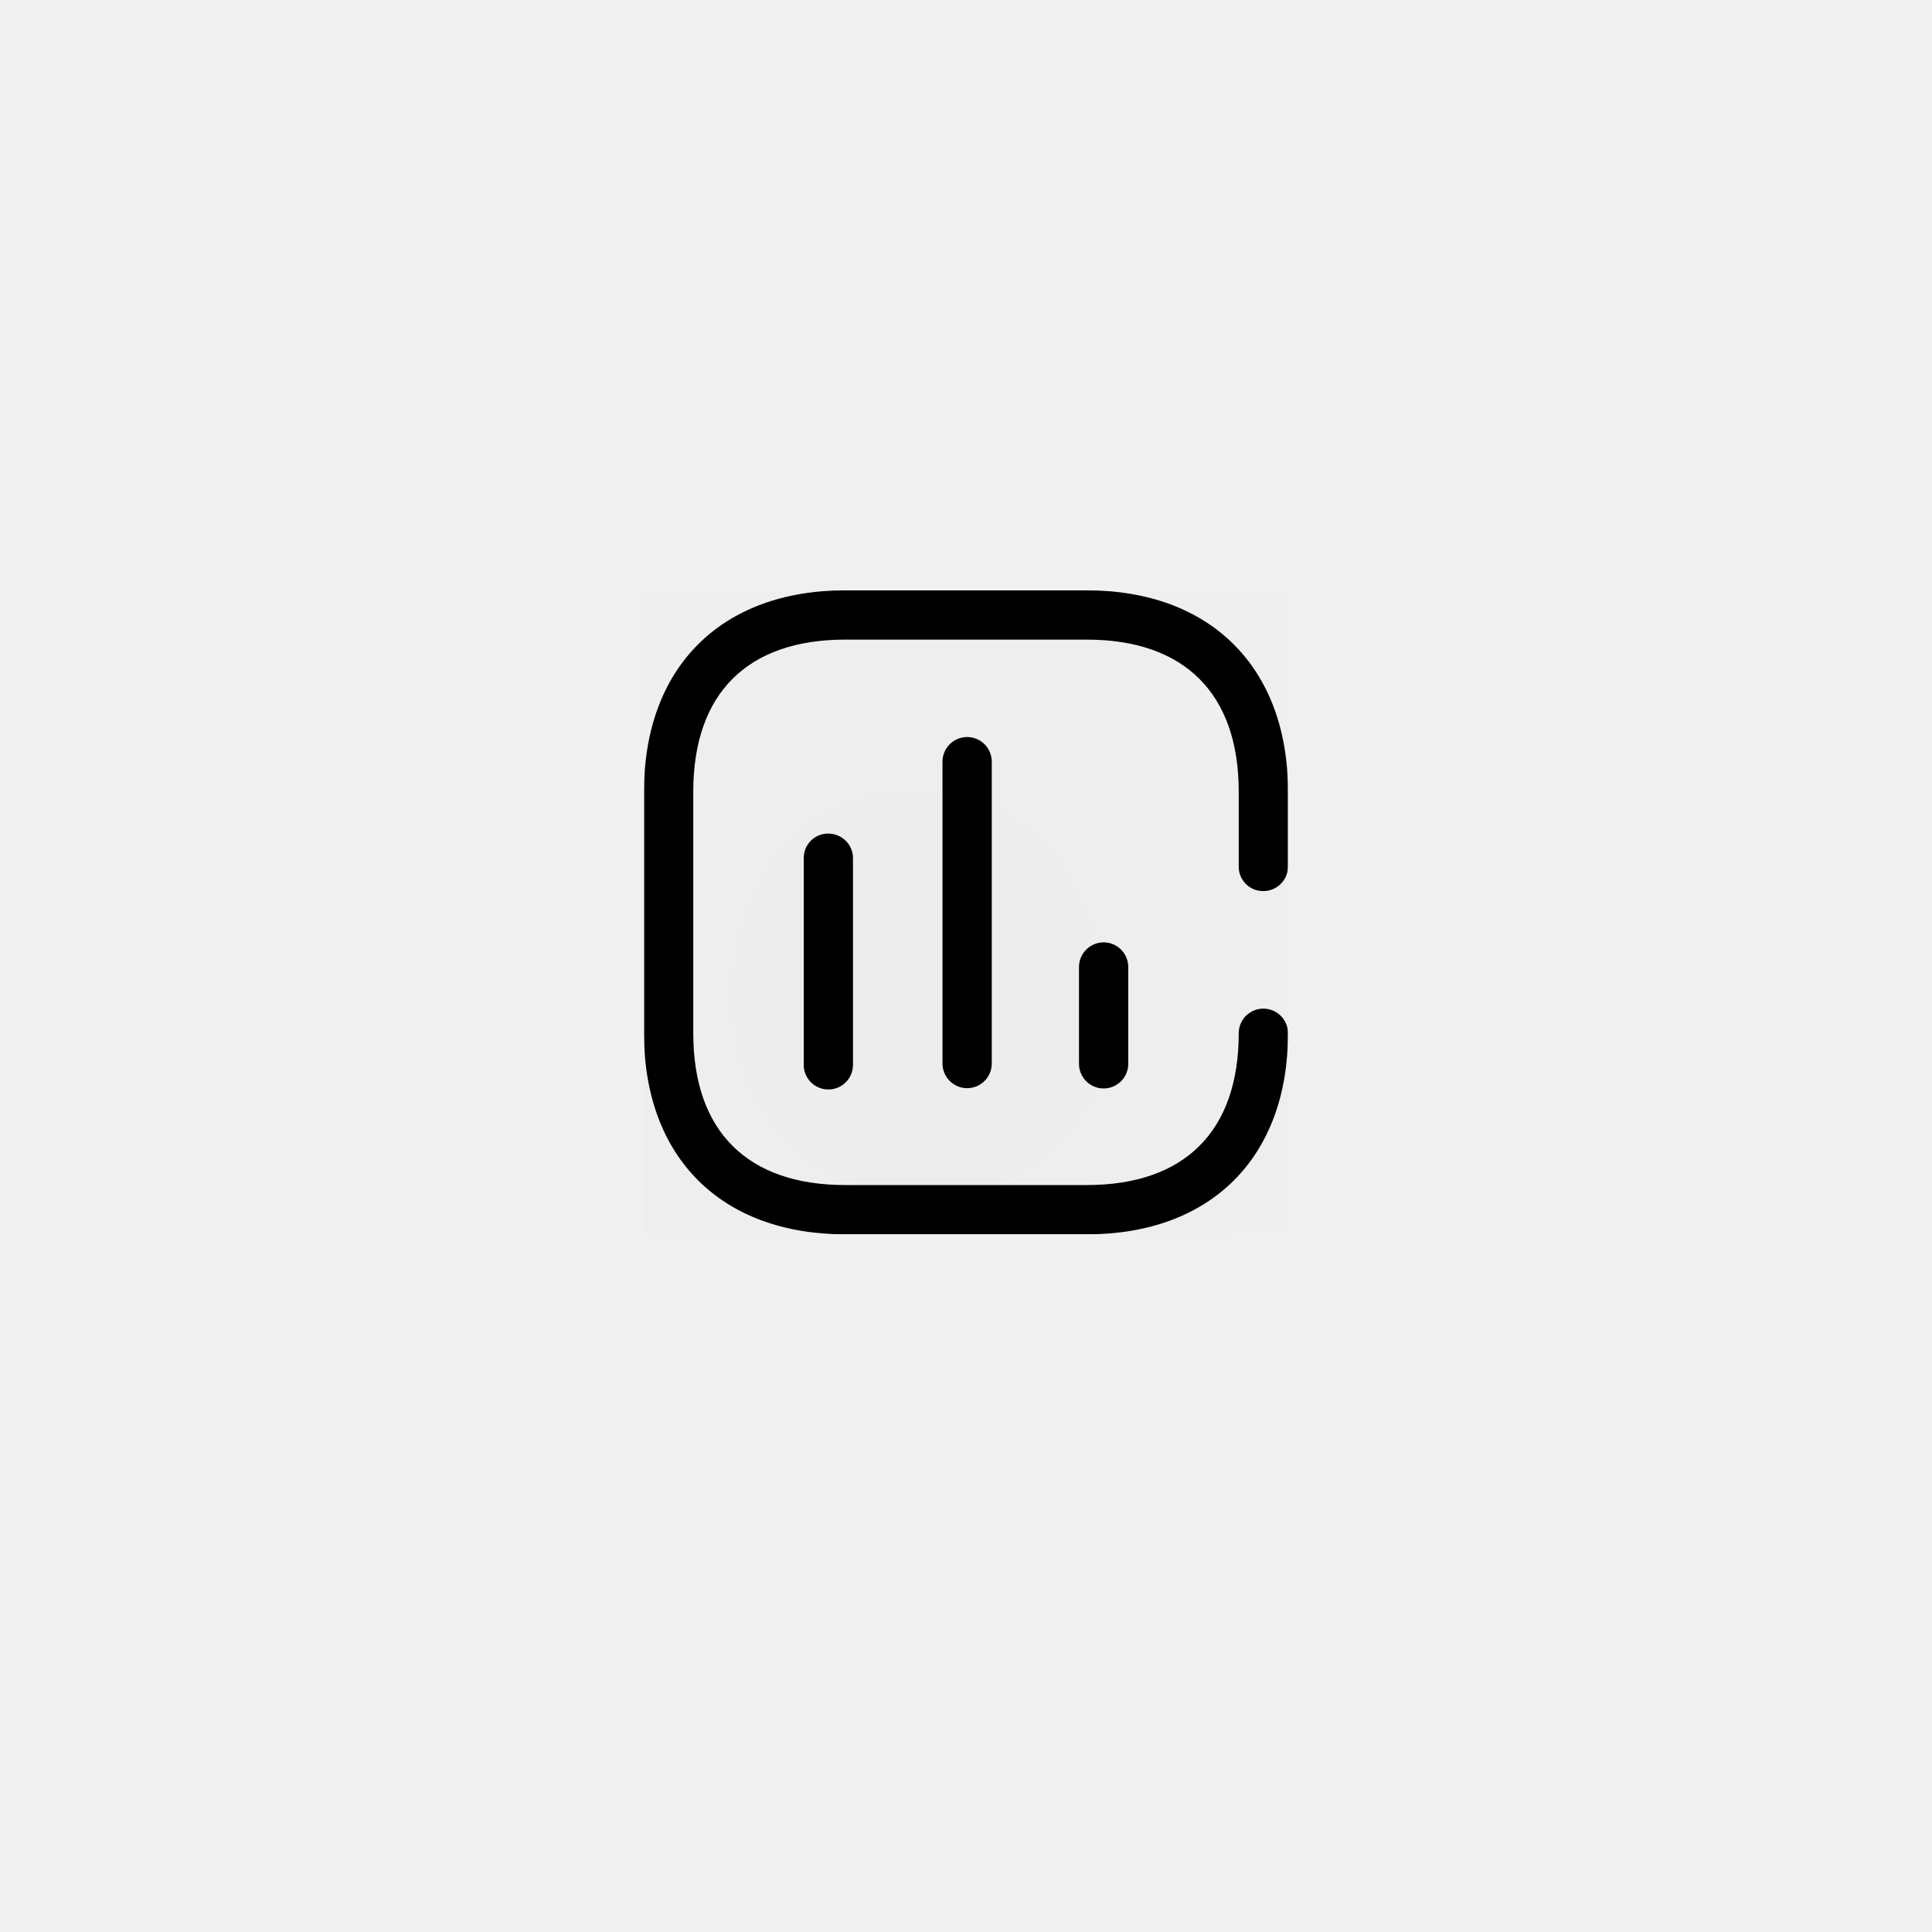
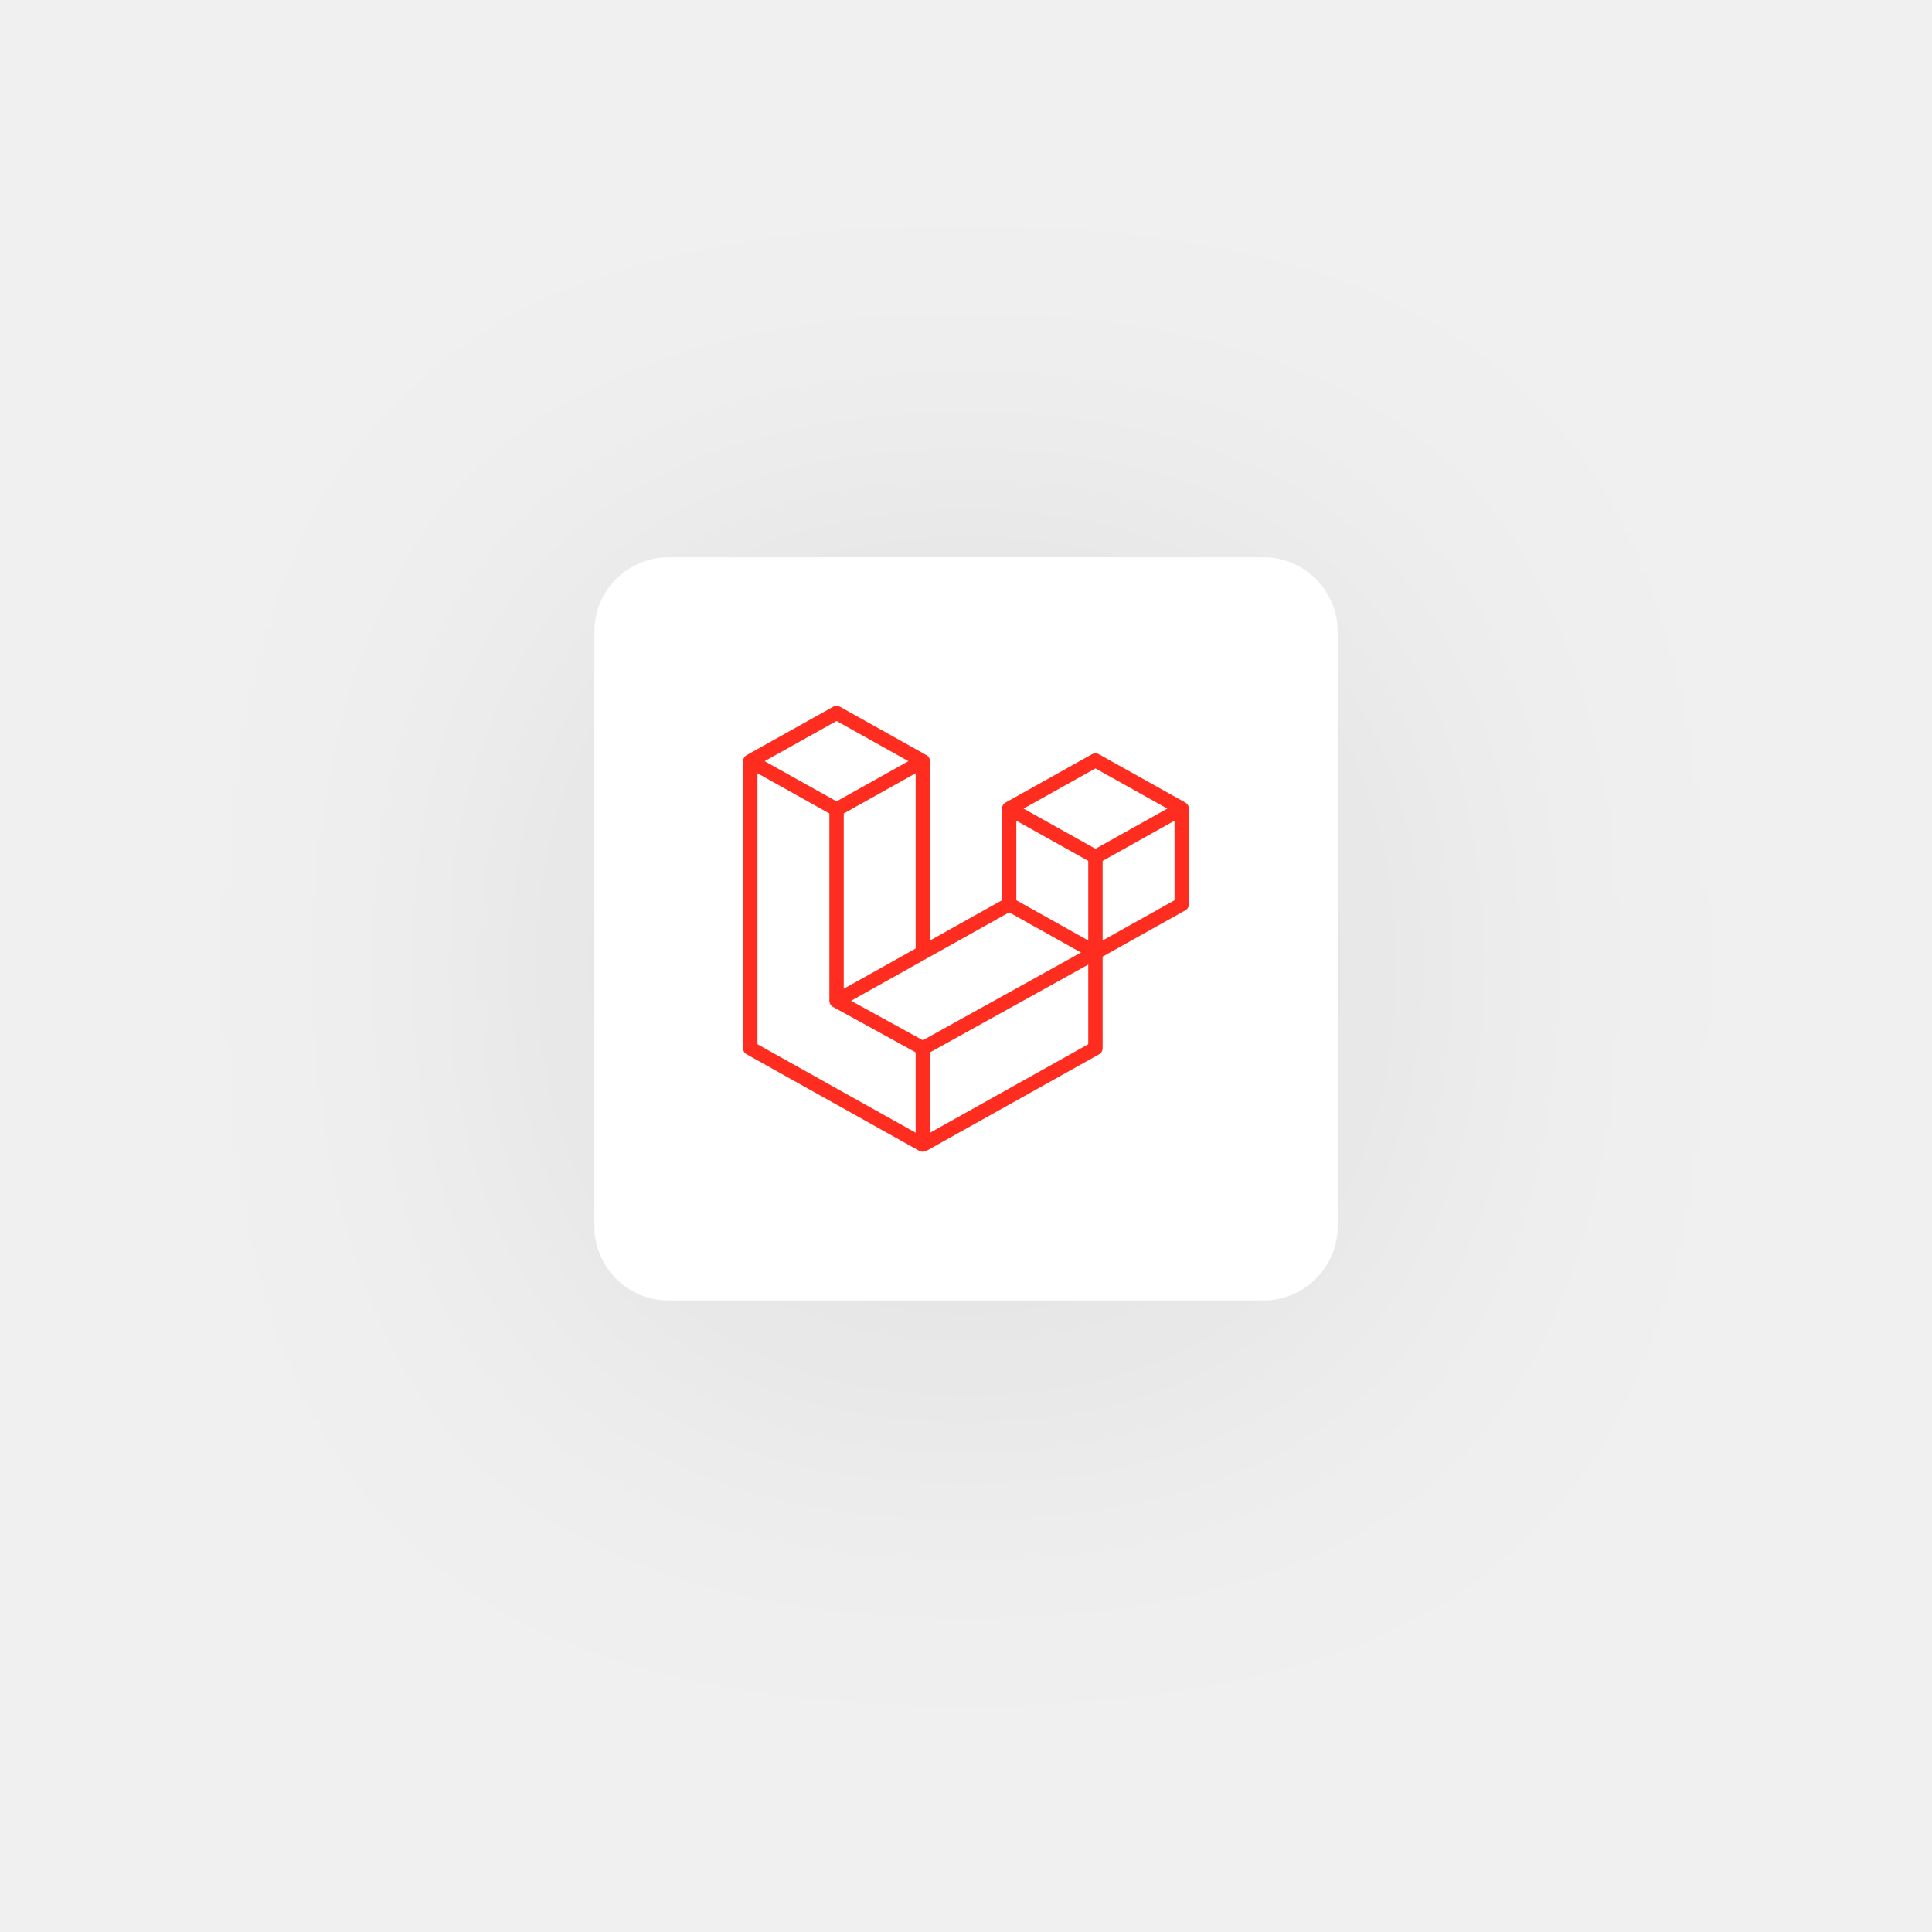
- <svg xmlns="http://www.w3.org/2000/svg" width="180" height="180" viewBox="0 0 180 180" fill="none">
-   <g clip-path="url(#clip0_21607_498)" filter="url(#filter0_d_21607_498)">
-     <path d="M101.241 55C112.771 55 120 62.177 120 73.759V80.726L119.979 81.037C119.904 81.587 119.632 82.09 119.213 82.455C118.795 82.82 118.259 83.021 117.704 83.021H117.679L117.315 82.993C116.774 82.905 116.283 82.624 115.933 82.203C115.582 81.781 115.396 81.247 115.409 80.699V73.759C115.409 64.63 110.37 59.591 101.241 59.591H78.759C69.605 59.591 64.591 64.63 64.591 73.759V96.266C64.591 105.395 69.63 110.409 78.759 110.409H101.241C110.395 110.409 115.409 105.37 115.409 96.266C115.409 95.658 115.65 95.074 116.081 94.643C116.512 94.213 117.095 93.971 117.704 93.971C118.313 93.971 118.897 94.213 119.328 94.643C119.758 95.074 120 95.658 120 96.266C120 107.823 112.823 115 101.266 115H78.759C67.177 115 60 107.823 60 96.266V73.759C60 62.177 67.177 55 78.759 55H101.241ZM77.256 77.665C77.557 77.675 77.854 77.745 78.129 77.869C78.403 77.994 78.651 78.172 78.856 78.392C79.062 78.613 79.223 78.872 79.328 79.155C79.434 79.437 79.483 79.738 79.472 80.04V99.222C79.47 99.529 79.407 99.833 79.285 100.115C79.164 100.397 78.987 100.652 78.766 100.865C78.544 101.078 78.282 101.244 77.995 101.354C77.708 101.464 77.402 101.515 77.095 101.504C76.788 101.493 76.487 101.421 76.208 101.292C75.929 101.163 75.679 100.979 75.473 100.751C75.267 100.523 75.108 100.257 75.007 99.966C74.905 99.677 74.863 99.369 74.883 99.062V79.854L74.924 79.496C75.028 78.961 75.321 78.482 75.749 78.146C76.178 77.809 76.713 77.639 77.257 77.665H77.256ZM90.106 68.668C90.714 68.668 91.298 68.909 91.729 69.34C92.159 69.77 92.401 70.354 92.401 70.963V99.088C92.401 99.697 92.159 100.281 91.729 100.712C91.298 101.142 90.714 101.384 90.106 101.384C89.497 101.384 88.913 101.142 88.482 100.712C88.052 100.281 87.81 99.697 87.81 99.088V70.963C87.81 70.354 88.052 69.77 88.482 69.34C88.913 68.909 89.497 68.668 90.106 68.668ZM102.823 87.797C103.431 87.798 104.015 88.039 104.445 88.47C104.875 88.9 105.117 89.483 105.117 90.092V99.062C105.124 99.368 105.07 99.672 104.958 99.957C104.845 100.241 104.677 100.501 104.464 100.719C104.25 100.938 103.994 101.112 103.713 101.23C103.431 101.349 103.128 101.41 102.822 101.41C102.516 101.41 102.213 101.349 101.932 101.23C101.65 101.112 101.394 100.938 101.181 100.719C100.967 100.501 100.799 100.241 100.687 99.957C100.574 99.672 100.52 99.368 100.527 99.062V90.092C100.527 89.79 100.586 89.492 100.702 89.213C100.817 88.935 100.986 88.682 101.199 88.469C101.413 88.256 101.666 88.087 101.944 87.972C102.223 87.856 102.521 87.797 102.823 87.797Z" fill="black" />
+ <svg xmlns="http://www.w3.org/2000/svg" width="260" height="260" viewBox="0 0 260 260" fill="none">
+   <g filter="url(#filter0_d_21607_496)">
+     <rect x="80" y="75" width="100" height="100" rx="10" fill="white" />
  </g>
+   <path fill-rule="evenodd" clip-rule="evenodd" d="M159.966 108.574C159.988 108.654 160 108.736 160 108.819V121.698C160 121.863 159.955 122.025 159.87 122.168C159.785 122.311 159.662 122.43 159.514 122.512L148.386 128.736V141.071C148.386 141.407 148.203 141.717 147.903 141.886L124.675 154.875C124.622 154.904 124.564 154.923 124.506 154.943C124.484 154.95 124.463 154.963 124.44 154.969C124.278 155.01 124.107 155.01 123.945 154.969C123.918 154.962 123.894 154.948 123.869 154.938C123.816 154.92 123.76 154.903 123.709 154.875L100.486 141.886C100.338 141.803 100.216 141.685 100.13 141.542C100.045 141.399 100 141.236 100 141.071V102.435C100 102.35 100.012 102.268 100.034 102.188C100.041 102.161 100.058 102.136 100.068 102.11C100.086 102.06 100.103 102.01 100.129 101.964C100.147 101.933 100.174 101.909 100.196 101.881C100.224 101.843 100.249 101.804 100.282 101.771C100.309 101.744 100.346 101.724 100.377 101.701C100.412 101.673 100.443 101.642 100.483 101.62L112.097 95.125C112.244 95.043 112.411 95 112.58 95C112.75 95 112.917 95.043 113.064 95.125L124.676 101.62H124.678C124.717 101.644 124.75 101.673 124.785 101.7C124.816 101.723 124.851 101.744 124.879 101.77C124.913 101.804 124.937 101.843 124.966 101.881C124.987 101.909 125.014 101.933 125.031 101.964C125.059 102.011 125.075 102.06 125.094 102.11C125.104 102.136 125.121 102.161 125.128 102.189C125.15 102.269 125.162 102.352 125.162 102.435V126.567L134.838 121.154V108.818C134.838 108.736 134.85 108.652 134.872 108.574C134.881 108.545 134.896 108.521 134.906 108.494C134.925 108.444 134.942 108.394 134.969 108.348C134.987 108.318 135.013 108.293 135.034 108.265C135.063 108.227 135.087 108.189 135.121 108.156C135.149 108.129 135.184 108.109 135.215 108.085C135.252 108.057 135.283 108.027 135.322 108.004L146.936 101.51C147.083 101.427 147.25 101.384 147.42 101.384C147.589 101.384 147.756 101.427 147.903 101.51L159.515 108.004C159.557 108.028 159.588 108.057 159.624 108.084C159.654 108.108 159.689 108.129 159.717 108.155C159.751 108.189 159.775 108.227 159.804 108.265C159.826 108.293 159.853 108.318 159.869 108.348C159.897 108.394 159.913 108.444 159.932 108.494C159.943 108.521 159.959 108.545 159.966 108.574ZM158.064 121.154V110.445L154 112.717L148.386 115.857V126.567L158.065 121.154H158.064ZM146.452 140.528V129.811L140.93 132.875L125.161 141.617V152.435L146.452 140.528ZM101.936 104.06V140.528L123.225 152.433V141.618L112.103 135.504L112.099 135.502L112.094 135.499C112.057 135.478 112.026 135.448 111.991 135.422C111.96 135.398 111.925 135.379 111.899 135.354L111.896 135.35C111.865 135.321 111.843 135.284 111.817 135.251C111.792 135.22 111.763 135.193 111.744 135.16L111.743 135.156C111.721 135.121 111.708 135.079 111.692 135.039C111.676 135.004 111.656 134.971 111.646 134.933C111.634 134.889 111.632 134.841 111.627 134.795C111.622 134.76 111.612 134.724 111.612 134.689V109.473L106 106.332L101.936 104.06ZM112.581 97.025L102.906 102.435L112.579 107.845L122.253 102.433L112.579 97.025H112.581ZM117.613 130.788L123.226 127.649V104.06L119.162 106.333L113.548 109.473V133.061L117.613 130.788ZM147.42 103.409L137.746 108.819L147.42 114.229L157.093 108.818L147.42 103.409ZM146.452 115.857L140.838 112.717L136.774 110.445V121.154L142.387 124.293L146.452 126.567V115.857ZM124.191 139.991L138.381 132.122L145.474 128.19L135.807 122.783L124.677 129.008L114.533 134.681L124.191 139.991Z" fill="#FF2D20" />
  <defs>
-     <filter id="filter0_d_21607_498" x="0" y="0" width="180" height="180" filterUnits="userSpaceOnUse" color-interpolation-filters="sRGB">
+     <filter id="filter0_d_21607_496" x="0" y="0" width="260" height="260" filterUnits="userSpaceOnUse" color-interpolation-filters="sRGB">
      <feFlood flood-opacity="0" result="BackgroundImageFix" />
      <feColorMatrix in="SourceAlpha" type="matrix" values="0 0 0 0 0 0 0 0 0 0 0 0 0 0 0 0 0 0 127 0" result="hardAlpha" />
      <feOffset dy="5" />
-       <feGaussianBlur stdDeviation="30" />
+       <feGaussianBlur stdDeviation="40" />
      <feComposite in2="hardAlpha" operator="out" />
-       <feColorMatrix type="matrix" values="0 0 0 0 0 0 0 0 0 0 0 0 0 0 0 0 0 0 0.05 0" />
-       <feBlend mode="normal" in2="BackgroundImageFix" result="effect1_dropShadow_21607_498" />
-       <feBlend mode="normal" in="SourceGraphic" in2="effect1_dropShadow_21607_498" result="shape" />
+       <feColorMatrix type="matrix" values="0 0 0 0 0 0 0 0 0 0 0 0 0 0 0 0 0 0 0.08 0" />
+       <feBlend mode="normal" in2="BackgroundImageFix" result="effect1_dropShadow_21607_496" />
+       <feBlend mode="normal" in="SourceGraphic" in2="effect1_dropShadow_21607_496" result="shape" />
    </filter>
-     <clipPath id="clip0_21607_498">
-       <rect width="60" height="60" fill="white" transform="translate(60 55)" />
-     </clipPath>
  </defs>
</svg>
